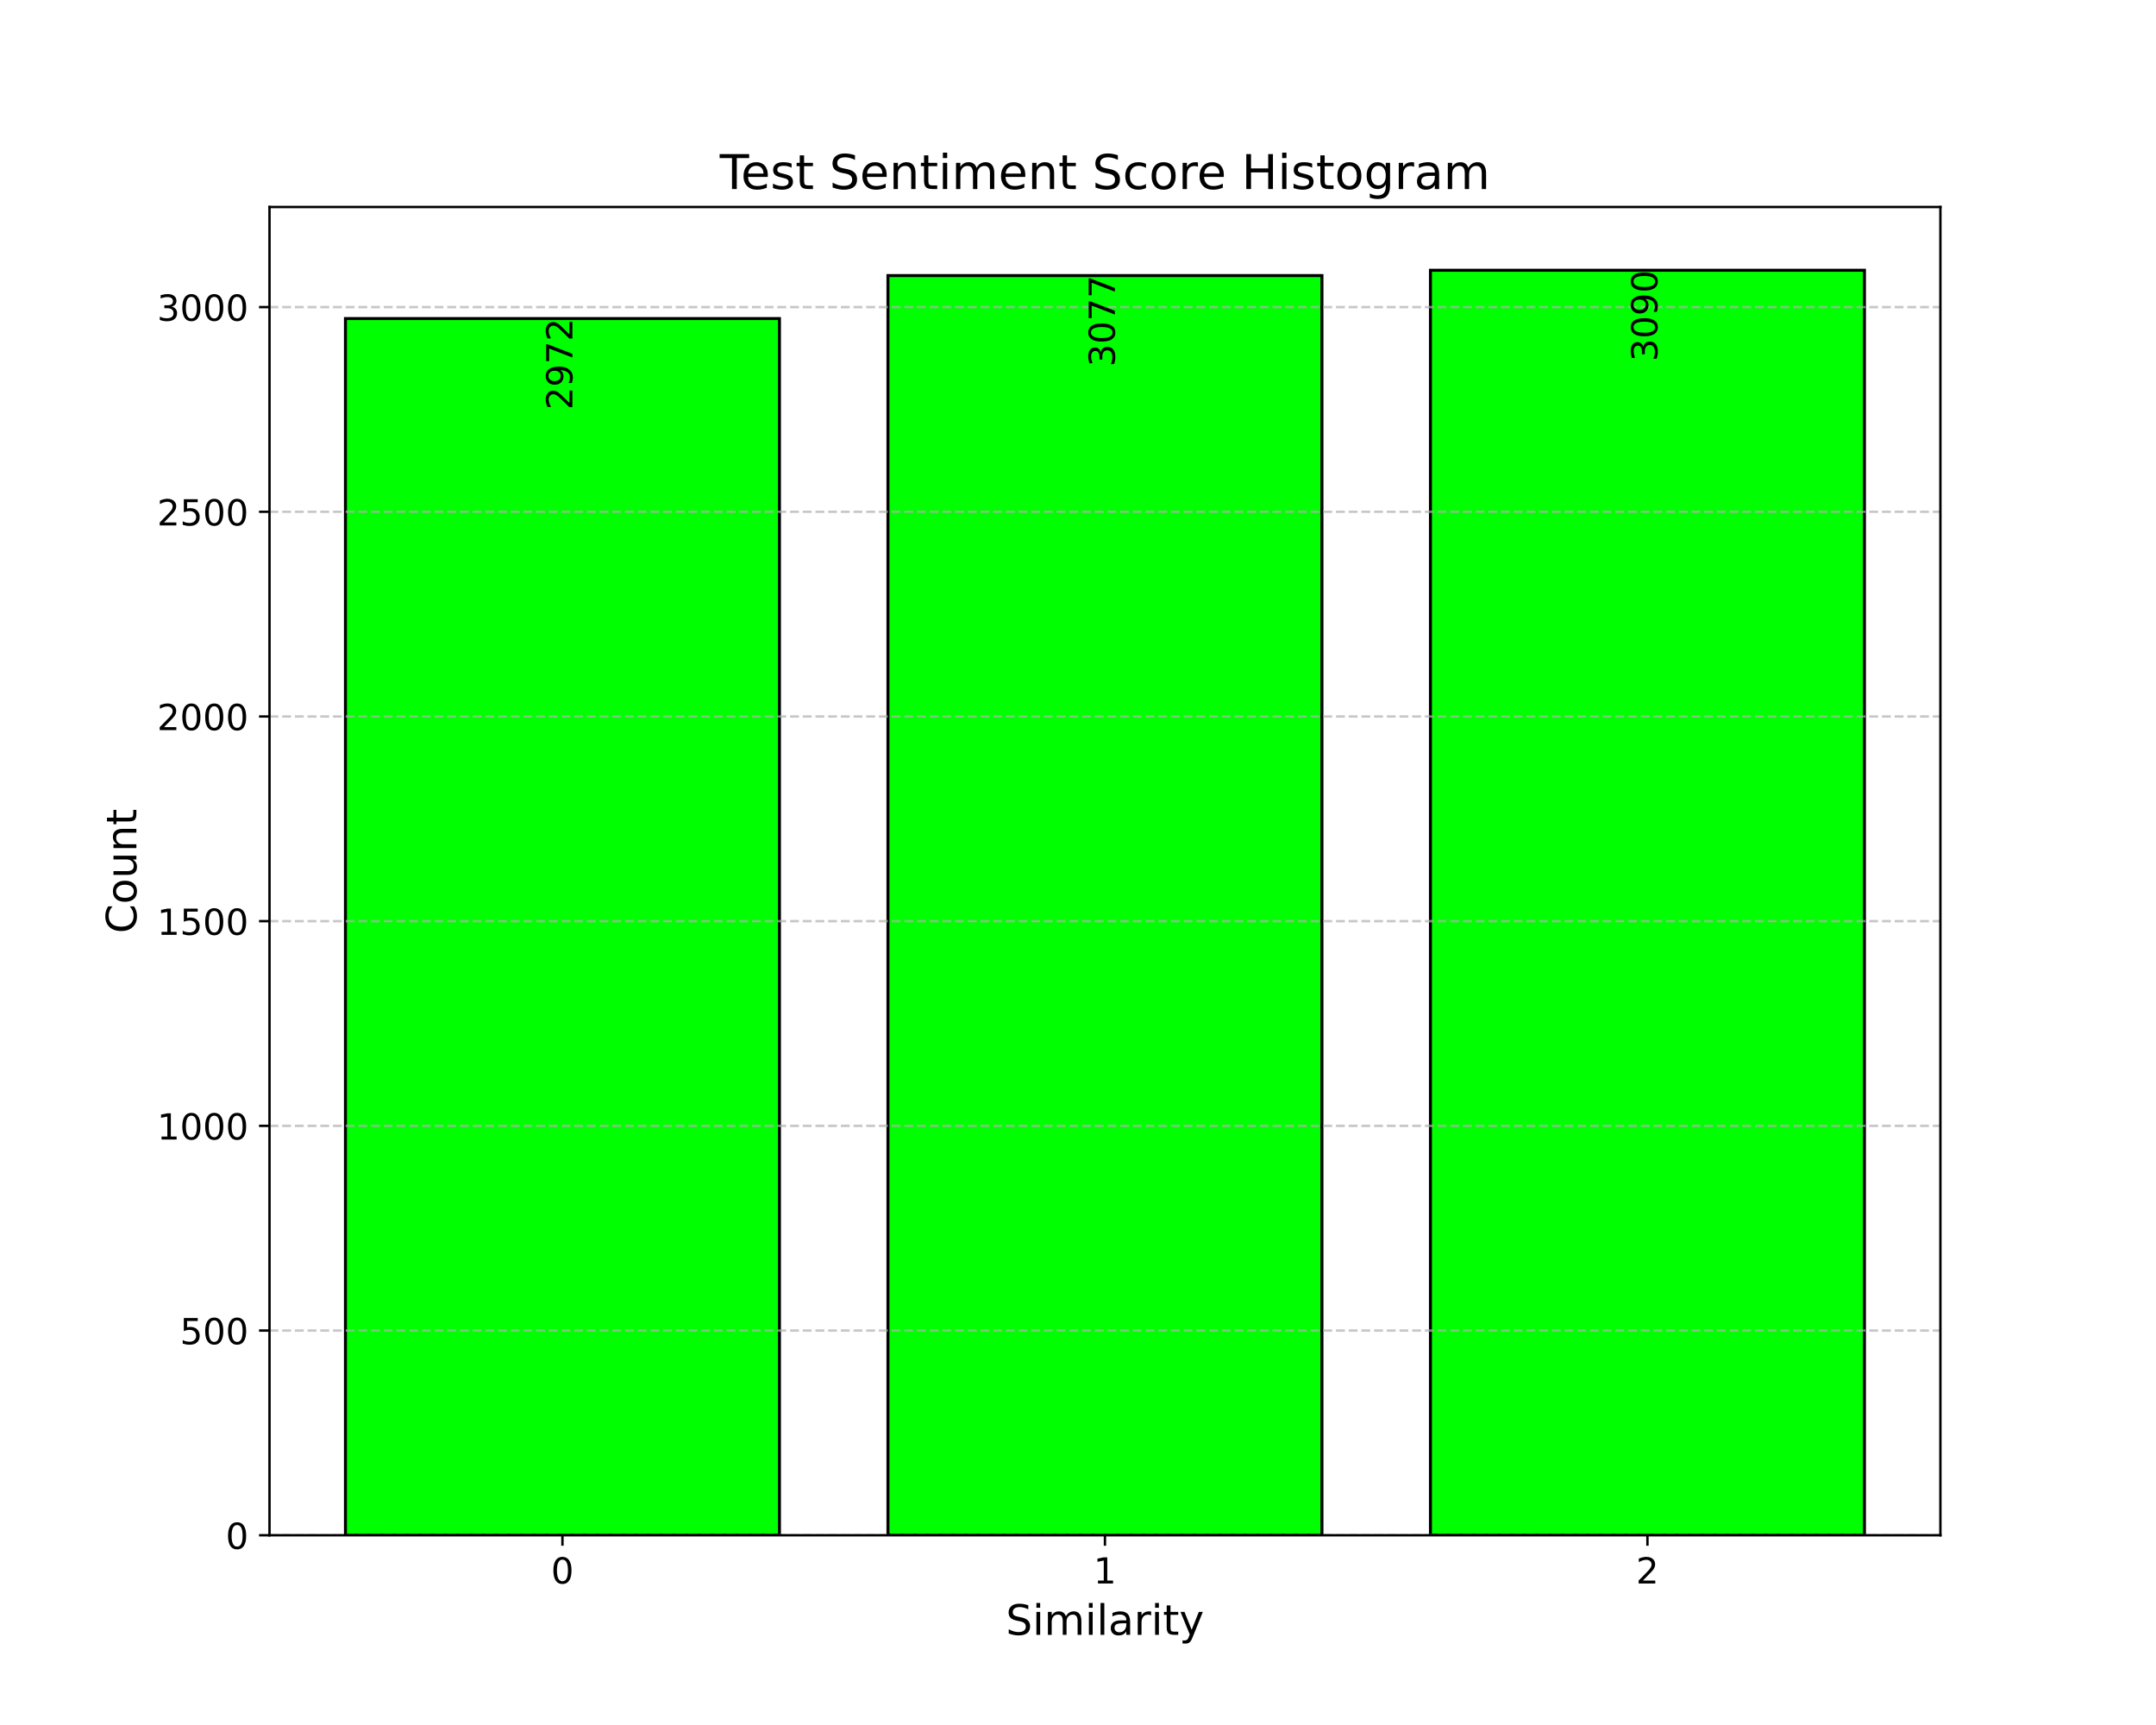
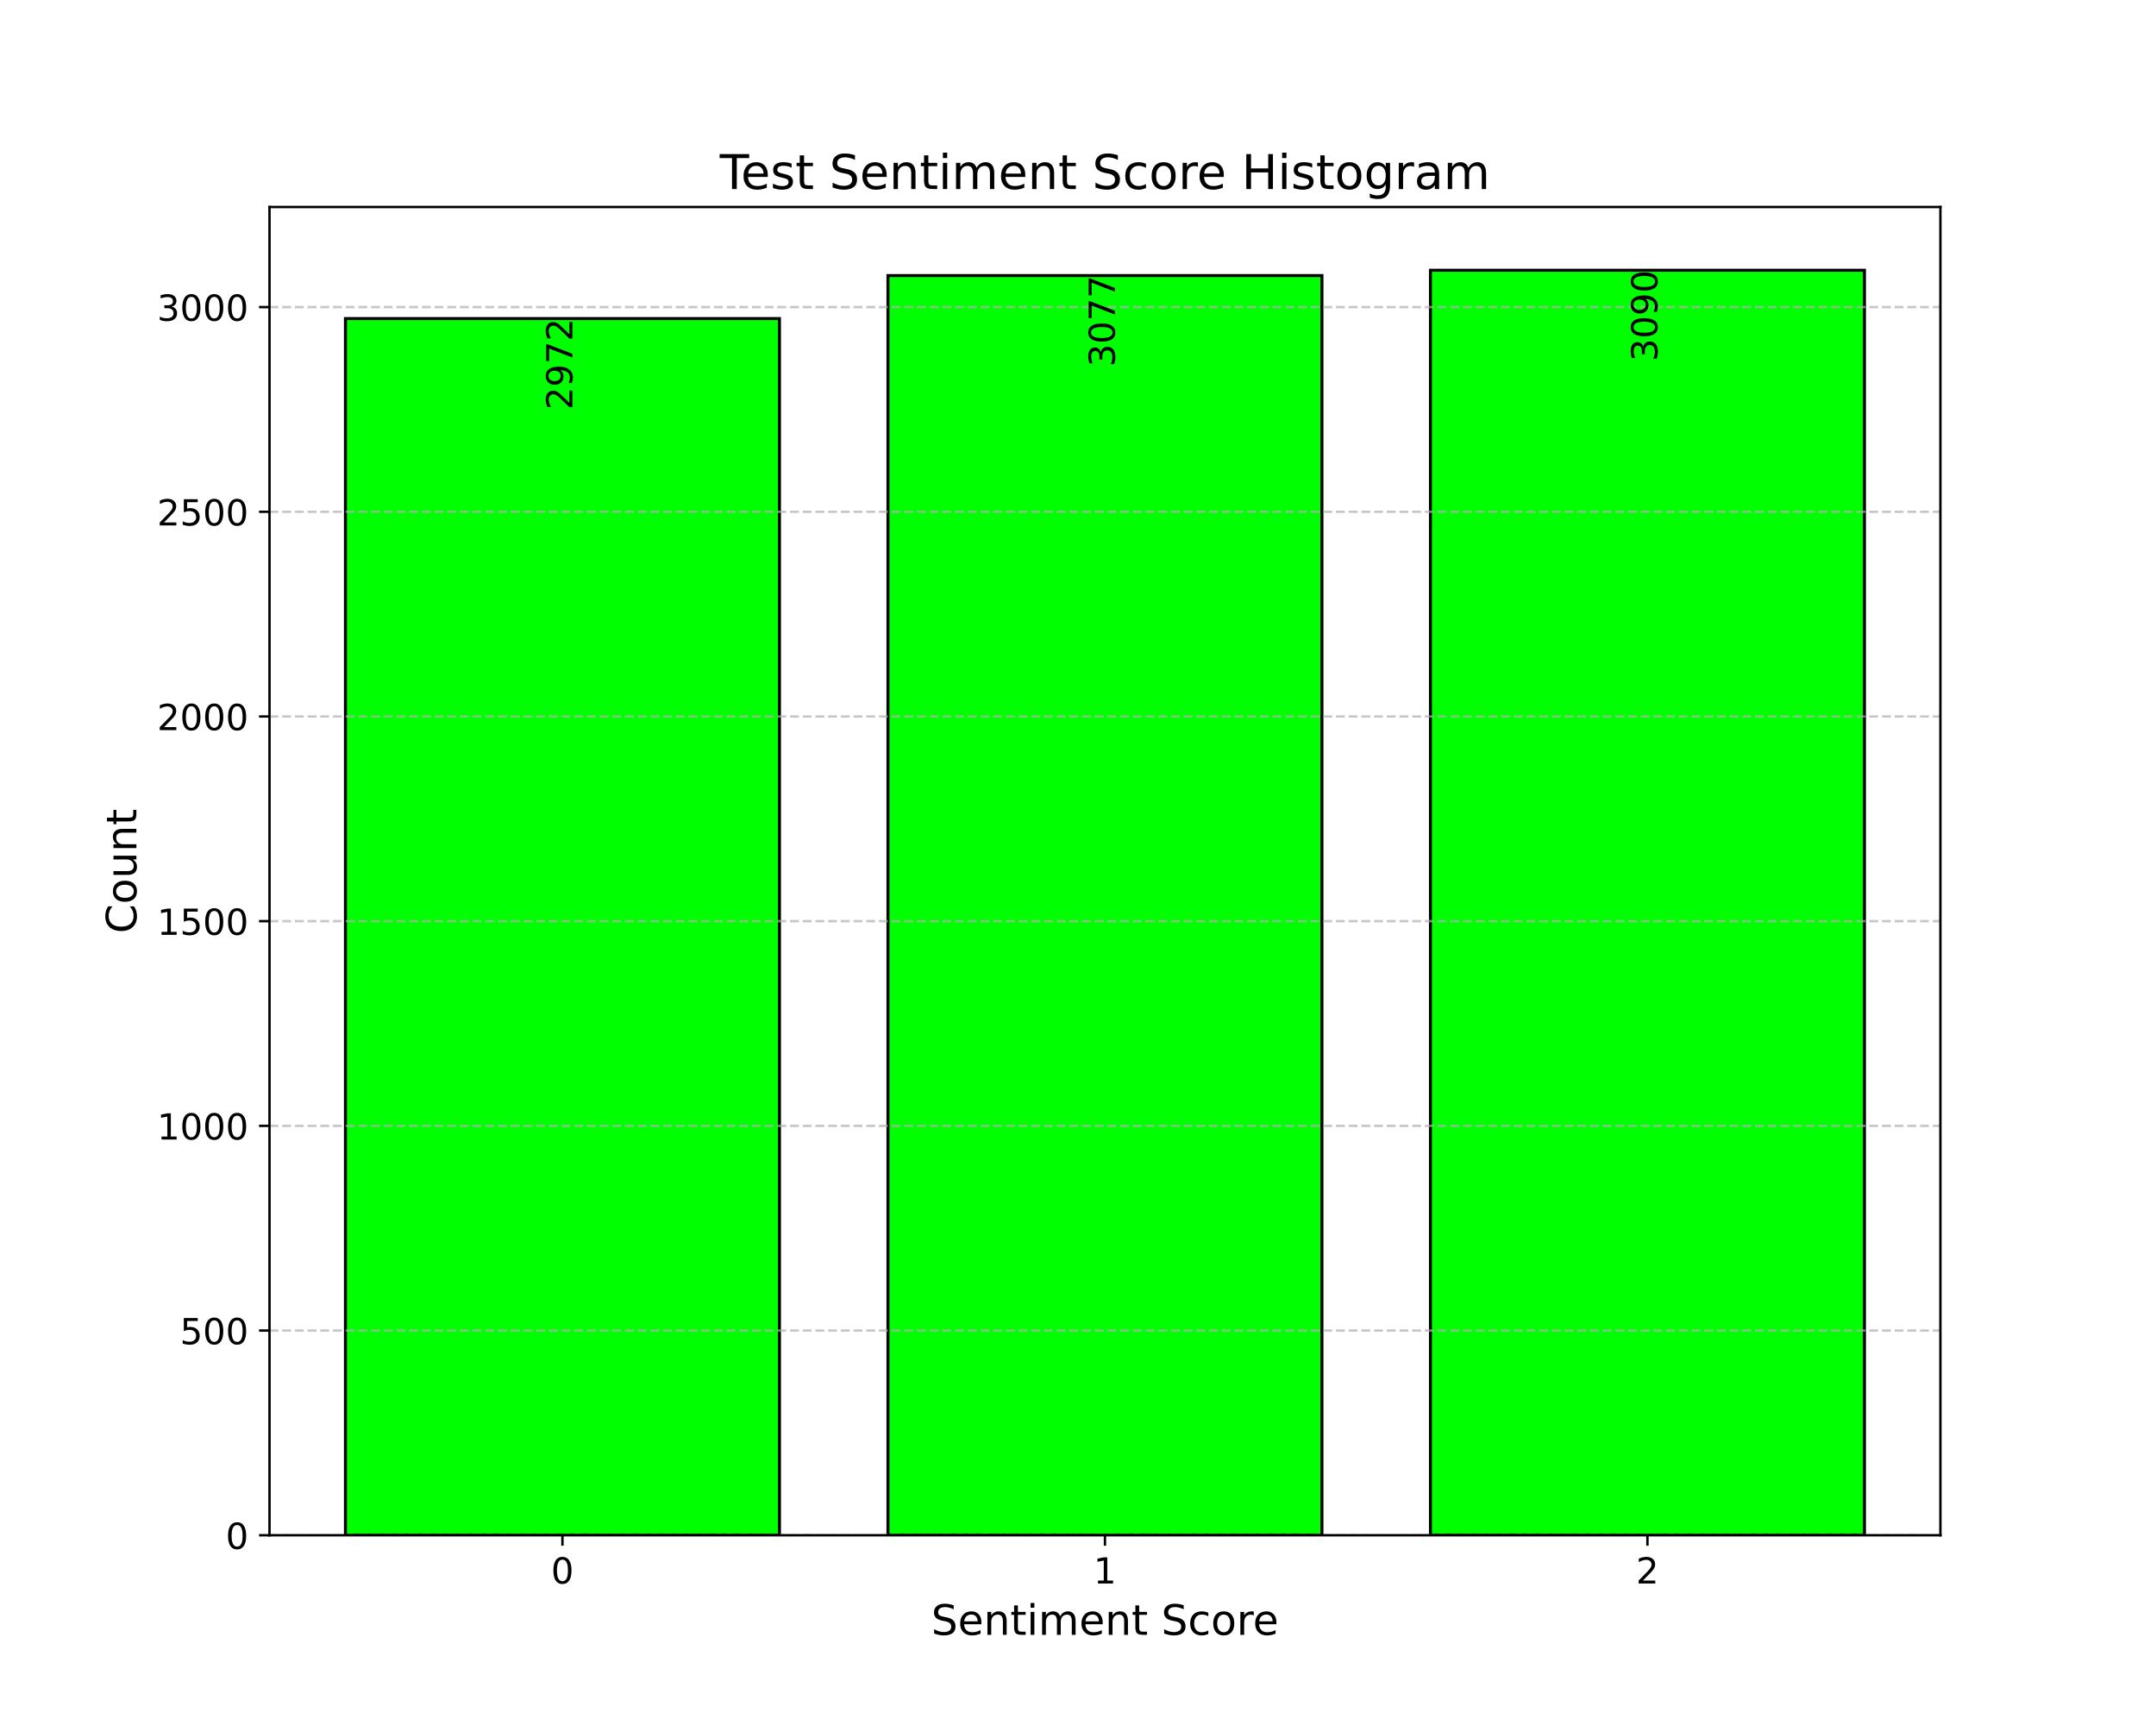
<svg xmlns="http://www.w3.org/2000/svg" xmlns:xlink="http://www.w3.org/1999/xlink" width="720pt" height="576pt" viewBox="0 0 720 576" version="1.1">
  <defs>
    <style type="text/css">*{stroke-linejoin: round; stroke-linecap: butt}</style>
  </defs>
  <g id="figure_1">
    <g id="patch_1">
      <path d="M 0 576  L 720 576  L 720 0  L 0 0  z " style="fill: #ffffff" />
    </g>
    <g id="axes_1">
      <g id="patch_2">
        <path d="M 90 512.64  L 648 512.64  L 648 69.12  L 90 69.12  z " style="fill: #ffffff" />
      </g>
      <g id="patch_3">
-         <path d="M 115.364 512.64  L 260.299 512.64  L 260.299 106.37  L 115.364 106.37  z " clip-path="url(#p75e7fb5cef)" style="fill: #00ff00; stroke: #000000; stroke-linejoin: miter" />
+         <path d="M 115.364 512.64  L 260.299 512.64  L 260.299 106.37  L 115.364 106.37  z " clip-path="url(#pf141cf4d46)" style="fill: #00ff00; stroke: #000000; stroke-linejoin: miter" />
      </g>
      <g id="patch_4">
-         <path d="M 296.532 512.64  L 441.468 512.64  L 441.468 92.017  L 296.532 92.017  z " clip-path="url(#p75e7fb5cef)" style="fill: #00ff00; stroke: #000000; stroke-linejoin: miter" />
+         <path d="M 296.532 512.64  L 441.468 512.64  L 441.468 92.017  L 296.532 92.017  z " clip-path="url(#pf141cf4d46)" style="fill: #00ff00; stroke: #000000; stroke-linejoin: miter" />
      </g>
      <g id="patch_5">
-         <path d="M 477.701 512.64  L 622.636 512.64  L 622.636 90.24  L 477.701 90.24  z " clip-path="url(#p75e7fb5cef)" style="fill: #00ff00; stroke: #000000; stroke-linejoin: miter" />
+         <path d="M 477.701 512.64  L 622.636 512.64  L 622.636 90.24  L 477.701 90.24  z " clip-path="url(#pf141cf4d46)" style="fill: #00ff00; stroke: #000000; stroke-linejoin: miter" />
      </g>
      <g id="matplotlib.axis_1">
        <g id="xtick_1">
          <g id="line2d_1">
            <defs>
-               <path id="mfc8de100f1" d="M 0 0  L 0 3.5  " style="stroke: #000000; stroke-width: 0.8" />
+               <path id="mf97c433957" d="M 0 0  L 0 3.5  " style="stroke: #000000; stroke-width: 0.8" />
            </defs>
            <g>
-               <use xlink:href="#mfc8de100f1" x="187.831" y="512.64" style="stroke: #000000; stroke-width: 0.8" />
+               <use xlink:href="#mf97c433957" x="187.831" y="512.64" style="stroke: #000000; stroke-width: 0.8" />
            </g>
          </g>
          <g id="text_1">
            <g transform="translate(184.0137 528.7581) scale(0.12 -0.12)">
              <defs>
                <path id="DejaVuSans-30" d="M 2034 4250  Q 1547 4250 1301 3770  Q 1056 3291 1056 2328  Q 1056 1369 1301 889  Q 1547 409 2034 409  Q 2525 409 2770 889  Q 3016 1369 3016 2328  Q 3016 3291 2770 3770  Q 2525 4250 2034 4250  z M 2034 4750  Q 2819 4750 3233 4129  Q 3647 3509 3647 2328  Q 3647 1150 3233 529  Q 2819 -91 2034 -91  Q 1250 -91 836 529  Q 422 1150 422 2328  Q 422 3509 836 4129  Q 1250 4750 2034 4750  z " transform="scale(0.015625)" />
              </defs>
              <use xlink:href="#DejaVuSans-30" />
            </g>
          </g>
        </g>
        <g id="xtick_2">
          <g id="line2d_2">
            <g>
-               <use xlink:href="#mfc8de100f1" x="369" y="512.64" style="stroke: #000000; stroke-width: 0.8" />
+               <use xlink:href="#mf97c433957" x="369" y="512.64" style="stroke: #000000; stroke-width: 0.8" />
            </g>
          </g>
          <g id="text_2">
            <g transform="translate(365.1825 528.7581) scale(0.12 -0.12)">
              <defs>
                <path id="DejaVuSans-31" d="M 794 531  L 1825 531  L 1825 4091  L 703 3866  L 703 4441  L 1819 4666  L 2450 4666  L 2450 531  L 3481 531  L 3481 0  L 794 0  L 794 531  z " transform="scale(0.015625)" />
              </defs>
              <use xlink:href="#DejaVuSans-31" />
            </g>
          </g>
        </g>
        <g id="xtick_3">
          <g id="line2d_3">
            <g>
-               <use xlink:href="#mfc8de100f1" x="550.169" y="512.64" style="stroke: #000000; stroke-width: 0.8" />
+               <use xlink:href="#mf97c433957" x="550.169" y="512.64" style="stroke: #000000; stroke-width: 0.8" />
            </g>
          </g>
          <g id="text_3">
            <g transform="translate(546.3513 528.7581) scale(0.12 -0.12)">
              <defs>
                <path id="DejaVuSans-32" d="M 1228 531  L 3431 531  L 3431 0  L 469 0  L 469 531  Q 828 903 1448 1529  Q 2069 2156 2228 2338  Q 2531 2678 2651 2914  Q 2772 3150 2772 3378  Q 2772 3750 2511 3984  Q 2250 4219 1831 4219  Q 1534 4219 1204 4116  Q 875 4013 500 3803  L 500 4441  Q 881 4594 1212 4672  Q 1544 4750 1819 4750  Q 2544 4750 2975 4387  Q 3406 4025 3406 3419  Q 3406 3131 3298 2873  Q 3191 2616 2906 2266  Q 2828 2175 2409 1742  Q 1991 1309 1228 531  z " transform="scale(0.015625)" />
              </defs>
              <use xlink:href="#DejaVuSans-32" />
            </g>
          </g>
        </g>
        <g id="text_4">
-           <g transform="translate(335.9042 545.8916) scale(0.14 -0.14)">
+           <g transform="translate(310.9897 545.8916) scale(0.14 -0.14)">
            <defs>
              <path id="DejaVuSans-53" d="M 3425 4513  L 3425 3897  Q 3066 4069 2747 4153  Q 2428 4238 2131 4238  Q 1616 4238 1336 4038  Q 1056 3838 1056 3469  Q 1056 3159 1242 3001  Q 1428 2844 1947 2747  L 2328 2669  Q 3034 2534 3370 2195  Q 3706 1856 3706 1288  Q 3706 609 3251 259  Q 2797 -91 1919 -91  Q 1588 -91 1214 -16  Q 841 59 441 206  L 441 856  Q 825 641 1194 531  Q 1563 422 1919 422  Q 2459 422 2753 634  Q 3047 847 3047 1241  Q 3047 1584 2836 1778  Q 2625 1972 2144 2069  L 1759 2144  Q 1053 2284 737 2584  Q 422 2884 422 3419  Q 422 4038 858 4394  Q 1294 4750 2059 4750  Q 2388 4750 2728 4690  Q 3069 4631 3425 4513  z " transform="scale(0.015625)" />
+               <path id="DejaVuSans-65" d="M 3597 1894  L 3597 1613  L 953 1613  Q 991 1019 1311 708  Q 1631 397 2203 397  Q 2534 397 2845 478  Q 3156 559 3463 722  L 3463 178  Q 3153 47 2828 -22  Q 2503 -91 2169 -91  Q 1331 -91 842 396  Q 353 884 353 1716  Q 353 2575 817 3079  Q 1281 3584 2069 3584  Q 2775 3584 3186 3129  Q 3597 2675 3597 1894  z M 3022 2063  Q 3016 2534 2758 2815  Q 2500 3097 2075 3097  Q 1594 3097 1305 2825  Q 1016 2553 972 2059  L 3022 2063  z " transform="scale(0.015625)" />
+               <path id="DejaVuSans-6e" d="M 3513 2113  L 3513 0  L 2938 0  L 2938 2094  Q 2938 2591 2744 2837  Q 2550 3084 2163 3084  Q 1697 3084 1428 2787  Q 1159 2491 1159 1978  L 1159 0  L 581 0  L 581 3500  L 1159 3500  L 1159 2956  Q 1366 3272 1645 3428  Q 1925 3584 2291 3584  Q 2894 3584 3203 3211  Q 3513 2838 3513 2113  z " transform="scale(0.015625)" />
+               <path id="DejaVuSans-74" d="M 1172 4494  L 1172 3500  L 2356 3500  L 2356 3053  L 1172 3053  L 1172 1153  Q 1172 725 1289 603  Q 1406 481 1766 481  L 2356 481  L 2356 0  L 1766 0  Q 1100 0 847 248  Q 594 497 594 1153  L 594 3053  L 172 3053  L 172 3500  L 594 3500  L 594 4494  L 1172 4494  z " transform="scale(0.015625)" />
              <path id="DejaVuSans-69" d="M 603 3500  L 1178 3500  L 1178 0  L 603 0  L 603 3500  z M 603 4863  L 1178 4863  L 1178 4134  L 603 4134  L 603 4863  z " transform="scale(0.015625)" />
              <path id="DejaVuSans-6d" d="M 3328 2828  Q 3544 3216 3844 3400  Q 4144 3584 4550 3584  Q 5097 3584 5394 3201  Q 5691 2819 5691 2113  L 5691 0  L 5113 0  L 5113 2094  Q 5113 2597 4934 2840  Q 4756 3084 4391 3084  Q 3944 3084 3684 2787  Q 3425 2491 3425 1978  L 3425 0  L 2847 0  L 2847 2094  Q 2847 2600 2669 2842  Q 2491 3084 2119 3084  Q 1678 3084 1418 2786  Q 1159 2488 1159 1978  L 1159 0  L 581 0  L 581 3500  L 1159 3500  L 1159 2956  Q 1356 3278 1631 3431  Q 1906 3584 2284 3584  Q 2666 3584 2933 3390  Q 3200 3197 3328 2828  z " transform="scale(0.015625)" />
-               <path id="DejaVuSans-6c" d="M 603 4863  L 1178 4863  L 1178 0  L 603 0  L 603 4863  z " transform="scale(0.015625)" />
-               <path id="DejaVuSans-61" d="M 2194 1759  Q 1497 1759 1228 1600  Q 959 1441 959 1056  Q 959 750 1161 570  Q 1363 391 1709 391  Q 2188 391 2477 730  Q 2766 1069 2766 1631  L 2766 1759  L 2194 1759  z M 3341 1997  L 3341 0  L 2766 0  L 2766 531  Q 2569 213 2275 61  Q 1981 -91 1556 -91  Q 1019 -91 701 211  Q 384 513 384 1019  Q 384 1609 779 1909  Q 1175 2209 1959 2209  L 2766 2209  L 2766 2266  Q 2766 2663 2505 2880  Q 2244 3097 1772 3097  Q 1472 3097 1187 3025  Q 903 2953 641 2809  L 641 3341  Q 956 3463 1253 3523  Q 1550 3584 1831 3584  Q 2591 3584 2966 3190  Q 3341 2797 3341 1997  z " transform="scale(0.015625)" />
+               <path id="DejaVuSans-20" transform="scale(0.015625)" />
+               <path id="DejaVuSans-63" d="M 3122 3366  L 3122 2828  Q 2878 2963 2633 3030  Q 2388 3097 2138 3097  Q 1578 3097 1268 2742  Q 959 2388 959 1747  Q 959 1106 1268 751  Q 1578 397 2138 397  Q 2388 397 2633 464  Q 2878 531 3122 666  L 3122 134  Q 2881 22 2623 -34  Q 2366 -91 2075 -91  Q 1284 -91 818 406  Q 353 903 353 1747  Q 353 2603 823 3093  Q 1294 3584 2113 3584  Q 2378 3584 2631 3529  Q 2884 3475 3122 3366  z " transform="scale(0.015625)" />
+               <path id="DejaVuSans-6f" d="M 1959 3097  Q 1497 3097 1228 2736  Q 959 2375 959 1747  Q 959 1119 1226 758  Q 1494 397 1959 397  Q 2419 397 2687 759  Q 2956 1122 2956 1747  Q 2956 2369 2687 2733  Q 2419 3097 1959 3097  z M 1959 3584  Q 2709 3584 3137 3096  Q 3566 2609 3566 1747  Q 3566 888 3137 398  Q 2709 -91 1959 -91  Q 1206 -91 779 398  Q 353 888 353 1747  Q 353 2609 779 3096  Q 1206 3584 1959 3584  z " transform="scale(0.015625)" />
              <path id="DejaVuSans-72" d="M 2631 2963  Q 2534 3019 2420 3045  Q 2306 3072 2169 3072  Q 1681 3072 1420 2755  Q 1159 2438 1159 1844  L 1159 0  L 581 0  L 581 3500  L 1159 3500  L 1159 2956  Q 1341 3275 1631 3429  Q 1922 3584 2338 3584  Q 2397 3584 2469 3576  Q 2541 3569 2628 3553  L 2631 2963  z " transform="scale(0.015625)" />
-               <path id="DejaVuSans-74" d="M 1172 4494  L 1172 3500  L 2356 3500  L 2356 3053  L 1172 3053  L 1172 1153  Q 1172 725 1289 603  Q 1406 481 1766 481  L 2356 481  L 2356 0  L 1766 0  Q 1100 0 847 248  Q 594 497 594 1153  L 594 3053  L 172 3053  L 172 3500  L 594 3500  L 594 4494  L 1172 4494  z " transform="scale(0.015625)" />
-               <path id="DejaVuSans-79" d="M 2059 -325  Q 1816 -950 1584 -1140  Q 1353 -1331 966 -1331  L 506 -1331  L 506 -850  L 844 -850  Q 1081 -850 1212 -737  Q 1344 -625 1503 -206  L 1606 56  L 191 3500  L 800 3500  L 1894 763  L 2988 3500  L 3597 3500  L 2059 -325  z " transform="scale(0.015625)" />
            </defs>
            <use xlink:href="#DejaVuSans-53" />
-             <use xlink:href="#DejaVuSans-69" x="63.477" />
-             <use xlink:href="#DejaVuSans-6d" x="91.26" />
-             <use xlink:href="#DejaVuSans-69" x="188.672" />
-             <use xlink:href="#DejaVuSans-6c" x="216.455" />
-             <use xlink:href="#DejaVuSans-61" x="244.238" />
-             <use xlink:href="#DejaVuSans-72" x="305.518" />
-             <use xlink:href="#DejaVuSans-69" x="346.631" />
-             <use xlink:href="#DejaVuSans-74" x="374.414" />
-             <use xlink:href="#DejaVuSans-79" x="413.623" />
+             <use xlink:href="#DejaVuSans-65" x="63.477" />
+             <use xlink:href="#DejaVuSans-6e" x="125" />
+             <use xlink:href="#DejaVuSans-74" x="188.379" />
+             <use xlink:href="#DejaVuSans-69" x="227.588" />
+             <use xlink:href="#DejaVuSans-6d" x="255.371" />
+             <use xlink:href="#DejaVuSans-65" x="352.783" />
+             <use xlink:href="#DejaVuSans-6e" x="414.307" />
+             <use xlink:href="#DejaVuSans-74" x="477.686" />
+             <use xlink:href="#DejaVuSans-20" x="516.895" />
+             <use xlink:href="#DejaVuSans-53" x="548.682" />
+             <use xlink:href="#DejaVuSans-63" x="612.158" />
+             <use xlink:href="#DejaVuSans-6f" x="667.139" />
+             <use xlink:href="#DejaVuSans-72" x="728.32" />
+             <use xlink:href="#DejaVuSans-65" x="767.184" />
          </g>
        </g>
      </g>
      <g id="matplotlib.axis_2">
        <g id="ytick_1">
          <g id="line2d_4">
-             <path d="M 90 512.64  L 648 512.64  " clip-path="url(#p75e7fb5cef)" style="fill: none; stroke-dasharray: 2.96,1.28; stroke-dashoffset: 0; stroke: #b0b0b0; stroke-opacity: 0.7; stroke-width: 0.8" />
+             <path d="M 90 512.64  L 648 512.64  " clip-path="url(#pf141cf4d46)" style="fill: none; stroke-dasharray: 2.96,1.28; stroke-dashoffset: 0; stroke: #b0b0b0; stroke-opacity: 0.7; stroke-width: 0.8" />
          </g>
          <g id="line2d_5">
            <defs>
-               <path id="m276e47ce7d" d="M 0 0  L -3.5 0  " style="stroke: #000000; stroke-width: 0.8" />
+               <path id="m229ba16faa" d="M 0 0  L -3.5 0  " style="stroke: #000000; stroke-width: 0.8" />
            </defs>
            <g>
-               <use xlink:href="#m276e47ce7d" x="90" y="512.64" style="stroke: #000000; stroke-width: 0.8" />
+               <use xlink:href="#m229ba16faa" x="90" y="512.64" style="stroke: #000000; stroke-width: 0.8" />
            </g>
          </g>
          <g id="text_5">
            <g transform="translate(75.365 517.1991) scale(0.12 -0.12)">
              <use xlink:href="#DejaVuSans-30" />
            </g>
          </g>
        </g>
        <g id="ytick_2">
          <g id="line2d_6">
-             <path d="M 90 444.29  L 648 444.29  " clip-path="url(#p75e7fb5cef)" style="fill: none; stroke-dasharray: 2.96,1.28; stroke-dashoffset: 0; stroke: #b0b0b0; stroke-opacity: 0.7; stroke-width: 0.8" />
+             <path d="M 90 444.29  L 648 444.29  " clip-path="url(#pf141cf4d46)" style="fill: none; stroke-dasharray: 2.96,1.28; stroke-dashoffset: 0; stroke: #b0b0b0; stroke-opacity: 0.7; stroke-width: 0.8" />
          </g>
          <g id="line2d_7">
            <g>
-               <use xlink:href="#m276e47ce7d" x="90" y="444.29" style="stroke: #000000; stroke-width: 0.8" />
+               <use xlink:href="#m229ba16faa" x="90" y="444.29" style="stroke: #000000; stroke-width: 0.8" />
            </g>
          </g>
          <g id="text_6">
            <g transform="translate(60.095 448.8495) scale(0.12 -0.12)">
              <defs>
                <path id="DejaVuSans-35" d="M 691 4666  L 3169 4666  L 3169 4134  L 1269 4134  L 1269 2991  Q 1406 3038 1543 3061  Q 1681 3084 1819 3084  Q 2600 3084 3056 2656  Q 3513 2228 3513 1497  Q 3513 744 3044 326  Q 2575 -91 1722 -91  Q 1428 -91 1123 -41  Q 819 9 494 109  L 494 744  Q 775 591 1075 516  Q 1375 441 1709 441  Q 2250 441 2565 725  Q 2881 1009 2881 1497  Q 2881 1984 2565 2268  Q 2250 2553 1709 2553  Q 1456 2553 1204 2497  Q 953 2441 691 2322  L 691 4666  z " transform="scale(0.015625)" />
              </defs>
              <use xlink:href="#DejaVuSans-35" />
              <use xlink:href="#DejaVuSans-30" x="63.623" />
              <use xlink:href="#DejaVuSans-30" x="127.246" />
            </g>
          </g>
        </g>
        <g id="ytick_3">
          <g id="line2d_8">
-             <path d="M 90 375.941  L 648 375.941  " clip-path="url(#p75e7fb5cef)" style="fill: none; stroke-dasharray: 2.96,1.28; stroke-dashoffset: 0; stroke: #b0b0b0; stroke-opacity: 0.7; stroke-width: 0.8" />
+             <path d="M 90 375.941  L 648 375.941  " clip-path="url(#pf141cf4d46)" style="fill: none; stroke-dasharray: 2.96,1.28; stroke-dashoffset: 0; stroke: #b0b0b0; stroke-opacity: 0.7; stroke-width: 0.8" />
          </g>
          <g id="line2d_9">
            <g>
-               <use xlink:href="#m276e47ce7d" x="90" y="375.941" style="stroke: #000000; stroke-width: 0.8" />
+               <use xlink:href="#m229ba16faa" x="90" y="375.941" style="stroke: #000000; stroke-width: 0.8" />
            </g>
          </g>
          <g id="text_7">
            <g transform="translate(52.46 380.5) scale(0.12 -0.12)">
              <use xlink:href="#DejaVuSans-31" />
              <use xlink:href="#DejaVuSans-30" x="63.623" />
              <use xlink:href="#DejaVuSans-30" x="127.246" />
              <use xlink:href="#DejaVuSans-30" x="190.869" />
            </g>
          </g>
        </g>
        <g id="ytick_4">
          <g id="line2d_10">
-             <path d="M 90 307.591  L 648 307.591  " clip-path="url(#p75e7fb5cef)" style="fill: none; stroke-dasharray: 2.96,1.28; stroke-dashoffset: 0; stroke: #b0b0b0; stroke-opacity: 0.7; stroke-width: 0.8" />
+             <path d="M 90 307.591  L 648 307.591  " clip-path="url(#pf141cf4d46)" style="fill: none; stroke-dasharray: 2.96,1.28; stroke-dashoffset: 0; stroke: #b0b0b0; stroke-opacity: 0.7; stroke-width: 0.8" />
          </g>
          <g id="line2d_11">
            <g>
-               <use xlink:href="#m276e47ce7d" x="90" y="307.591" style="stroke: #000000; stroke-width: 0.8" />
+               <use xlink:href="#m229ba16faa" x="90" y="307.591" style="stroke: #000000; stroke-width: 0.8" />
            </g>
          </g>
          <g id="text_8">
            <g transform="translate(52.46 312.1505) scale(0.12 -0.12)">
              <use xlink:href="#DejaVuSans-31" />
              <use xlink:href="#DejaVuSans-35" x="63.623" />
              <use xlink:href="#DejaVuSans-30" x="127.246" />
              <use xlink:href="#DejaVuSans-30" x="190.869" />
            </g>
          </g>
        </g>
        <g id="ytick_5">
          <g id="line2d_12">
-             <path d="M 90 239.242  L 648 239.242  " clip-path="url(#p75e7fb5cef)" style="fill: none; stroke-dasharray: 2.96,1.28; stroke-dashoffset: 0; stroke: #b0b0b0; stroke-opacity: 0.7; stroke-width: 0.8" />
+             <path d="M 90 239.242  L 648 239.242  " clip-path="url(#pf141cf4d46)" style="fill: none; stroke-dasharray: 2.96,1.28; stroke-dashoffset: 0; stroke: #b0b0b0; stroke-opacity: 0.7; stroke-width: 0.8" />
          </g>
          <g id="line2d_13">
            <g>
-               <use xlink:href="#m276e47ce7d" x="90" y="239.242" style="stroke: #000000; stroke-width: 0.8" />
+               <use xlink:href="#m229ba16faa" x="90" y="239.242" style="stroke: #000000; stroke-width: 0.8" />
            </g>
          </g>
          <g id="text_9">
            <g transform="translate(52.46 243.801) scale(0.12 -0.12)">
              <use xlink:href="#DejaVuSans-32" />
              <use xlink:href="#DejaVuSans-30" x="63.623" />
              <use xlink:href="#DejaVuSans-30" x="127.246" />
              <use xlink:href="#DejaVuSans-30" x="190.869" />
            </g>
          </g>
        </g>
        <g id="ytick_6">
          <g id="line2d_14">
-             <path d="M 90 170.892  L 648 170.892  " clip-path="url(#p75e7fb5cef)" style="fill: none; stroke-dasharray: 2.96,1.28; stroke-dashoffset: 0; stroke: #b0b0b0; stroke-opacity: 0.7; stroke-width: 0.8" />
+             <path d="M 90 170.892  L 648 170.892  " clip-path="url(#pf141cf4d46)" style="fill: none; stroke-dasharray: 2.96,1.28; stroke-dashoffset: 0; stroke: #b0b0b0; stroke-opacity: 0.7; stroke-width: 0.8" />
          </g>
          <g id="line2d_15">
            <g>
-               <use xlink:href="#m276e47ce7d" x="90" y="170.892" style="stroke: #000000; stroke-width: 0.8" />
+               <use xlink:href="#m229ba16faa" x="90" y="170.892" style="stroke: #000000; stroke-width: 0.8" />
            </g>
          </g>
          <g id="text_10">
            <g transform="translate(52.46 175.4515) scale(0.12 -0.12)">
              <use xlink:href="#DejaVuSans-32" />
              <use xlink:href="#DejaVuSans-35" x="63.623" />
              <use xlink:href="#DejaVuSans-30" x="127.246" />
              <use xlink:href="#DejaVuSans-30" x="190.869" />
            </g>
          </g>
        </g>
        <g id="ytick_7">
          <g id="line2d_16">
-             <path d="M 90 102.543  L 648 102.543  " clip-path="url(#p75e7fb5cef)" style="fill: none; stroke-dasharray: 2.96,1.28; stroke-dashoffset: 0; stroke: #b0b0b0; stroke-opacity: 0.7; stroke-width: 0.8" />
+             <path d="M 90 102.543  L 648 102.543  " clip-path="url(#pf141cf4d46)" style="fill: none; stroke-dasharray: 2.96,1.28; stroke-dashoffset: 0; stroke: #b0b0b0; stroke-opacity: 0.7; stroke-width: 0.8" />
          </g>
          <g id="line2d_17">
            <g>
-               <use xlink:href="#m276e47ce7d" x="90" y="102.543" style="stroke: #000000; stroke-width: 0.8" />
+               <use xlink:href="#m229ba16faa" x="90" y="102.543" style="stroke: #000000; stroke-width: 0.8" />
            </g>
          </g>
          <g id="text_11">
            <g transform="translate(52.46 107.102) scale(0.12 -0.12)">
              <defs>
                <path id="DejaVuSans-33" d="M 2597 2516  Q 3050 2419 3304 2112  Q 3559 1806 3559 1356  Q 3559 666 3084 287  Q 2609 -91 1734 -91  Q 1441 -91 1130 -33  Q 819 25 488 141  L 488 750  Q 750 597 1062 519  Q 1375 441 1716 441  Q 2309 441 2620 675  Q 2931 909 2931 1356  Q 2931 1769 2642 2001  Q 2353 2234 1838 2234  L 1294 2234  L 1294 2753  L 1863 2753  Q 2328 2753 2575 2939  Q 2822 3125 2822 3475  Q 2822 3834 2567 4026  Q 2313 4219 1838 4219  Q 1578 4219 1281 4162  Q 984 4106 628 3988  L 628 4550  Q 988 4650 1302 4700  Q 1616 4750 1894 4750  Q 2613 4750 3031 4423  Q 3450 4097 3450 3541  Q 3450 3153 3228 2886  Q 3006 2619 2597 2516  z " transform="scale(0.015625)" />
              </defs>
              <use xlink:href="#DejaVuSans-33" />
              <use xlink:href="#DejaVuSans-30" x="63.623" />
              <use xlink:href="#DejaVuSans-30" x="127.246" />
              <use xlink:href="#DejaVuSans-30" x="190.869" />
            </g>
          </g>
        </g>
        <g id="text_12">
          <g transform="translate(45.54844 311.6678) rotate(-90) scale(0.14 -0.14)">
            <defs>
              <path id="DejaVuSans-43" d="M 4122 4306  L 4122 3641  Q 3803 3938 3442 4084  Q 3081 4231 2675 4231  Q 1875 4231 1450 3742  Q 1025 3253 1025 2328  Q 1025 1406 1450 917  Q 1875 428 2675 428  Q 3081 428 3442 575  Q 3803 722 4122 1019  L 4122 359  Q 3791 134 3420 21  Q 3050 -91 2638 -91  Q 1578 -91 968 557  Q 359 1206 359 2328  Q 359 3453 968 4101  Q 1578 4750 2638 4750  Q 3056 4750 3426 4639  Q 3797 4528 4122 4306  z " transform="scale(0.015625)" />
-               <path id="DejaVuSans-6f" d="M 1959 3097  Q 1497 3097 1228 2736  Q 959 2375 959 1747  Q 959 1119 1226 758  Q 1494 397 1959 397  Q 2419 397 2687 759  Q 2956 1122 2956 1747  Q 2956 2369 2687 2733  Q 2419 3097 1959 3097  z M 1959 3584  Q 2709 3584 3137 3096  Q 3566 2609 3566 1747  Q 3566 888 3137 398  Q 2709 -91 1959 -91  Q 1206 -91 779 398  Q 353 888 353 1747  Q 353 2609 779 3096  Q 1206 3584 1959 3584  z " transform="scale(0.015625)" />
              <path id="DejaVuSans-75" d="M 544 1381  L 544 3500  L 1119 3500  L 1119 1403  Q 1119 906 1312 657  Q 1506 409 1894 409  Q 2359 409 2629 706  Q 2900 1003 2900 1516  L 2900 3500  L 3475 3500  L 3475 0  L 2900 0  L 2900 538  Q 2691 219 2414 64  Q 2138 -91 1772 -91  Q 1169 -91 856 284  Q 544 659 544 1381  z M 1991 3584  L 1991 3584  z " transform="scale(0.015625)" />
-               <path id="DejaVuSans-6e" d="M 3513 2113  L 3513 0  L 2938 0  L 2938 2094  Q 2938 2591 2744 2837  Q 2550 3084 2163 3084  Q 1697 3084 1428 2787  Q 1159 2491 1159 1978  L 1159 0  L 581 0  L 581 3500  L 1159 3500  L 1159 2956  Q 1366 3272 1645 3428  Q 1925 3584 2291 3584  Q 2894 3584 3203 3211  Q 3513 2838 3513 2113  z " transform="scale(0.015625)" />
            </defs>
            <use xlink:href="#DejaVuSans-43" />
            <use xlink:href="#DejaVuSans-6f" x="69.824" />
            <use xlink:href="#DejaVuSans-75" x="131.006" />
            <use xlink:href="#DejaVuSans-6e" x="194.385" />
            <use xlink:href="#DejaVuSans-74" x="257.764" />
          </g>
        </g>
      </g>
      <g id="patch_6">
        <path d="M 90 512.64  L 90 69.12  " style="fill: none; stroke: #000000; stroke-width: 0.8; stroke-linejoin: miter; stroke-linecap: square" />
      </g>
      <g id="patch_7">
        <path d="M 648 512.64  L 648 69.12  " style="fill: none; stroke: #000000; stroke-width: 0.8; stroke-linejoin: miter; stroke-linecap: square" />
      </g>
      <g id="patch_8">
        <path d="M 90 512.64  L 648 512.64  " style="fill: none; stroke: #000000; stroke-width: 0.8; stroke-linejoin: miter; stroke-linecap: square" />
      </g>
      <g id="patch_9">
        <path d="M 90 69.12  L 648 69.12  " style="fill: none; stroke: #000000; stroke-width: 0.8; stroke-linejoin: miter; stroke-linecap: square" />
      </g>
      <g id="text_13">
        <g transform="translate(191.1424 136.8421) rotate(-90) scale(0.12 -0.12)">
          <defs>
            <path id="DejaVuSans-39" d="M 703 97  L 703 672  Q 941 559 1184 500  Q 1428 441 1663 441  Q 2288 441 2617 861  Q 2947 1281 2994 2138  Q 2813 1869 2534 1725  Q 2256 1581 1919 1581  Q 1219 1581 811 2004  Q 403 2428 403 3163  Q 403 3881 828 4315  Q 1253 4750 1959 4750  Q 2769 4750 3195 4129  Q 3622 3509 3622 2328  Q 3622 1225 3098 567  Q 2575 -91 1691 -91  Q 1453 -91 1209 -44  Q 966 3 703 97  z M 1959 2075  Q 2384 2075 2632 2365  Q 2881 2656 2881 3163  Q 2881 3666 2632 3958  Q 2384 4250 1959 4250  Q 1534 4250 1286 3958  Q 1038 3666 1038 3163  Q 1038 2656 1286 2365  Q 1534 2075 1959 2075  z " transform="scale(0.015625)" />
            <path id="DejaVuSans-37" d="M 525 4666  L 3525 4666  L 3525 4397  L 1831 0  L 1172 0  L 2766 4134  L 525 4134  L 525 4666  z " transform="scale(0.015625)" />
          </defs>
          <use xlink:href="#DejaVuSans-32" />
          <use xlink:href="#DejaVuSans-39" x="63.623" />
          <use xlink:href="#DejaVuSans-37" x="127.246" />
          <use xlink:href="#DejaVuSans-32" x="190.869" />
        </g>
      </g>
      <g id="text_14">
        <g transform="translate(372.3112 122.4887) rotate(-90) scale(0.12 -0.12)">
          <use xlink:href="#DejaVuSans-33" />
          <use xlink:href="#DejaVuSans-30" x="63.623" />
          <use xlink:href="#DejaVuSans-37" x="127.246" />
          <use xlink:href="#DejaVuSans-37" x="190.869" />
        </g>
      </g>
      <g id="text_15">
        <g transform="translate(553.4801 120.7117) rotate(-90) scale(0.12 -0.12)">
          <use xlink:href="#DejaVuSans-33" />
          <use xlink:href="#DejaVuSans-30" x="63.623" />
          <use xlink:href="#DejaVuSans-39" x="127.246" />
          <use xlink:href="#DejaVuSans-30" x="190.869" />
        </g>
      </g>
      <g id="text_16">
        <g transform="translate(240.365 63.12) scale(0.16 -0.16)">
          <defs>
            <path id="DejaVuSans-54" d="M -19 4666  L 3928 4666  L 3928 4134  L 2272 4134  L 2272 0  L 1638 0  L 1638 4134  L -19 4134  L -19 4666  z " transform="scale(0.015625)" />
-             <path id="DejaVuSans-65" d="M 3597 1894  L 3597 1613  L 953 1613  Q 991 1019 1311 708  Q 1631 397 2203 397  Q 2534 397 2845 478  Q 3156 559 3463 722  L 3463 178  Q 3153 47 2828 -22  Q 2503 -91 2169 -91  Q 1331 -91 842 396  Q 353 884 353 1716  Q 353 2575 817 3079  Q 1281 3584 2069 3584  Q 2775 3584 3186 3129  Q 3597 2675 3597 1894  z M 3022 2063  Q 3016 2534 2758 2815  Q 2500 3097 2075 3097  Q 1594 3097 1305 2825  Q 1016 2553 972 2059  L 3022 2063  z " transform="scale(0.015625)" />
            <path id="DejaVuSans-73" d="M 2834 3397  L 2834 2853  Q 2591 2978 2328 3040  Q 2066 3103 1784 3103  Q 1356 3103 1142 2972  Q 928 2841 928 2578  Q 928 2378 1081 2264  Q 1234 2150 1697 2047  L 1894 2003  Q 2506 1872 2764 1633  Q 3022 1394 3022 966  Q 3022 478 2636 193  Q 2250 -91 1575 -91  Q 1294 -91 989 -36  Q 684 19 347 128  L 347 722  Q 666 556 975 473  Q 1284 391 1588 391  Q 1994 391 2212 530  Q 2431 669 2431 922  Q 2431 1156 2273 1281  Q 2116 1406 1581 1522  L 1381 1569  Q 847 1681 609 1914  Q 372 2147 372 2553  Q 372 3047 722 3315  Q 1072 3584 1716 3584  Q 2034 3584 2315 3537  Q 2597 3491 2834 3397  z " transform="scale(0.015625)" />
-             <path id="DejaVuSans-20" transform="scale(0.015625)" />
-             <path id="DejaVuSans-63" d="M 3122 3366  L 3122 2828  Q 2878 2963 2633 3030  Q 2388 3097 2138 3097  Q 1578 3097 1268 2742  Q 959 2388 959 1747  Q 959 1106 1268 751  Q 1578 397 2138 397  Q 2388 397 2633 464  Q 2878 531 3122 666  L 3122 134  Q 2881 22 2623 -34  Q 2366 -91 2075 -91  Q 1284 -91 818 406  Q 353 903 353 1747  Q 353 2603 823 3093  Q 1294 3584 2113 3584  Q 2378 3584 2631 3529  Q 2884 3475 3122 3366  z " transform="scale(0.015625)" />
            <path id="DejaVuSans-48" d="M 628 4666  L 1259 4666  L 1259 2753  L 3553 2753  L 3553 4666  L 4184 4666  L 4184 0  L 3553 0  L 3553 2222  L 1259 2222  L 1259 0  L 628 0  L 628 4666  z " transform="scale(0.015625)" />
            <path id="DejaVuSans-67" d="M 2906 1791  Q 2906 2416 2648 2759  Q 2391 3103 1925 3103  Q 1463 3103 1205 2759  Q 947 2416 947 1791  Q 947 1169 1205 825  Q 1463 481 1925 481  Q 2391 481 2648 825  Q 2906 1169 2906 1791  z M 3481 434  Q 3481 -459 3084 -895  Q 2688 -1331 1869 -1331  Q 1566 -1331 1297 -1286  Q 1028 -1241 775 -1147  L 775 -588  Q 1028 -725 1275 -790  Q 1522 -856 1778 -856  Q 2344 -856 2625 -561  Q 2906 -266 2906 331  L 2906 616  Q 2728 306 2450 153  Q 2172 0 1784 0  Q 1141 0 747 490  Q 353 981 353 1791  Q 353 2603 747 3093  Q 1141 3584 1784 3584  Q 2172 3584 2450 3431  Q 2728 3278 2906 2969  L 2906 3500  L 3481 3500  L 3481 434  z " transform="scale(0.015625)" />
+             <path id="DejaVuSans-61" d="M 2194 1759  Q 1497 1759 1228 1600  Q 959 1441 959 1056  Q 959 750 1161 570  Q 1363 391 1709 391  Q 2188 391 2477 730  Q 2766 1069 2766 1631  L 2766 1759  L 2194 1759  z M 3341 1997  L 3341 0  L 2766 0  L 2766 531  Q 2569 213 2275 61  Q 1981 -91 1556 -91  Q 1019 -91 701 211  Q 384 513 384 1019  Q 384 1609 779 1909  Q 1175 2209 1959 2209  L 2766 2209  L 2766 2266  Q 2766 2663 2505 2880  Q 2244 3097 1772 3097  Q 1472 3097 1187 3025  Q 903 2953 641 2809  L 641 3341  Q 956 3463 1253 3523  Q 1550 3584 1831 3584  Q 2591 3584 2966 3190  Q 3341 2797 3341 1997  z " transform="scale(0.015625)" />
          </defs>
          <use xlink:href="#DejaVuSans-54" />
          <use xlink:href="#DejaVuSans-65" x="44.084" />
          <use xlink:href="#DejaVuSans-73" x="105.607" />
          <use xlink:href="#DejaVuSans-74" x="157.707" />
          <use xlink:href="#DejaVuSans-20" x="196.916" />
          <use xlink:href="#DejaVuSans-53" x="228.703" />
          <use xlink:href="#DejaVuSans-65" x="292.18" />
          <use xlink:href="#DejaVuSans-6e" x="353.703" />
          <use xlink:href="#DejaVuSans-74" x="417.082" />
          <use xlink:href="#DejaVuSans-69" x="456.291" />
          <use xlink:href="#DejaVuSans-6d" x="484.074" />
          <use xlink:href="#DejaVuSans-65" x="581.486" />
          <use xlink:href="#DejaVuSans-6e" x="643.01" />
          <use xlink:href="#DejaVuSans-74" x="706.389" />
          <use xlink:href="#DejaVuSans-20" x="745.598" />
          <use xlink:href="#DejaVuSans-53" x="777.385" />
          <use xlink:href="#DejaVuSans-63" x="840.861" />
          <use xlink:href="#DejaVuSans-6f" x="895.842" />
          <use xlink:href="#DejaVuSans-72" x="957.023" />
          <use xlink:href="#DejaVuSans-65" x="995.887" />
          <use xlink:href="#DejaVuSans-20" x="1057.41" />
          <use xlink:href="#DejaVuSans-48" x="1089.197" />
          <use xlink:href="#DejaVuSans-69" x="1164.393" />
          <use xlink:href="#DejaVuSans-73" x="1192.176" />
          <use xlink:href="#DejaVuSans-74" x="1244.275" />
          <use xlink:href="#DejaVuSans-6f" x="1283.484" />
          <use xlink:href="#DejaVuSans-67" x="1344.666" />
          <use xlink:href="#DejaVuSans-72" x="1408.143" />
          <use xlink:href="#DejaVuSans-61" x="1449.256" />
          <use xlink:href="#DejaVuSans-6d" x="1510.535" />
        </g>
      </g>
    </g>
  </g>
  <defs>
-     <clipPath id="p75e7fb5cef">
+     <clipPath id="pf141cf4d46">
      <rect x="90" y="69.12" width="558" height="443.52" />
    </clipPath>
  </defs>
</svg>
